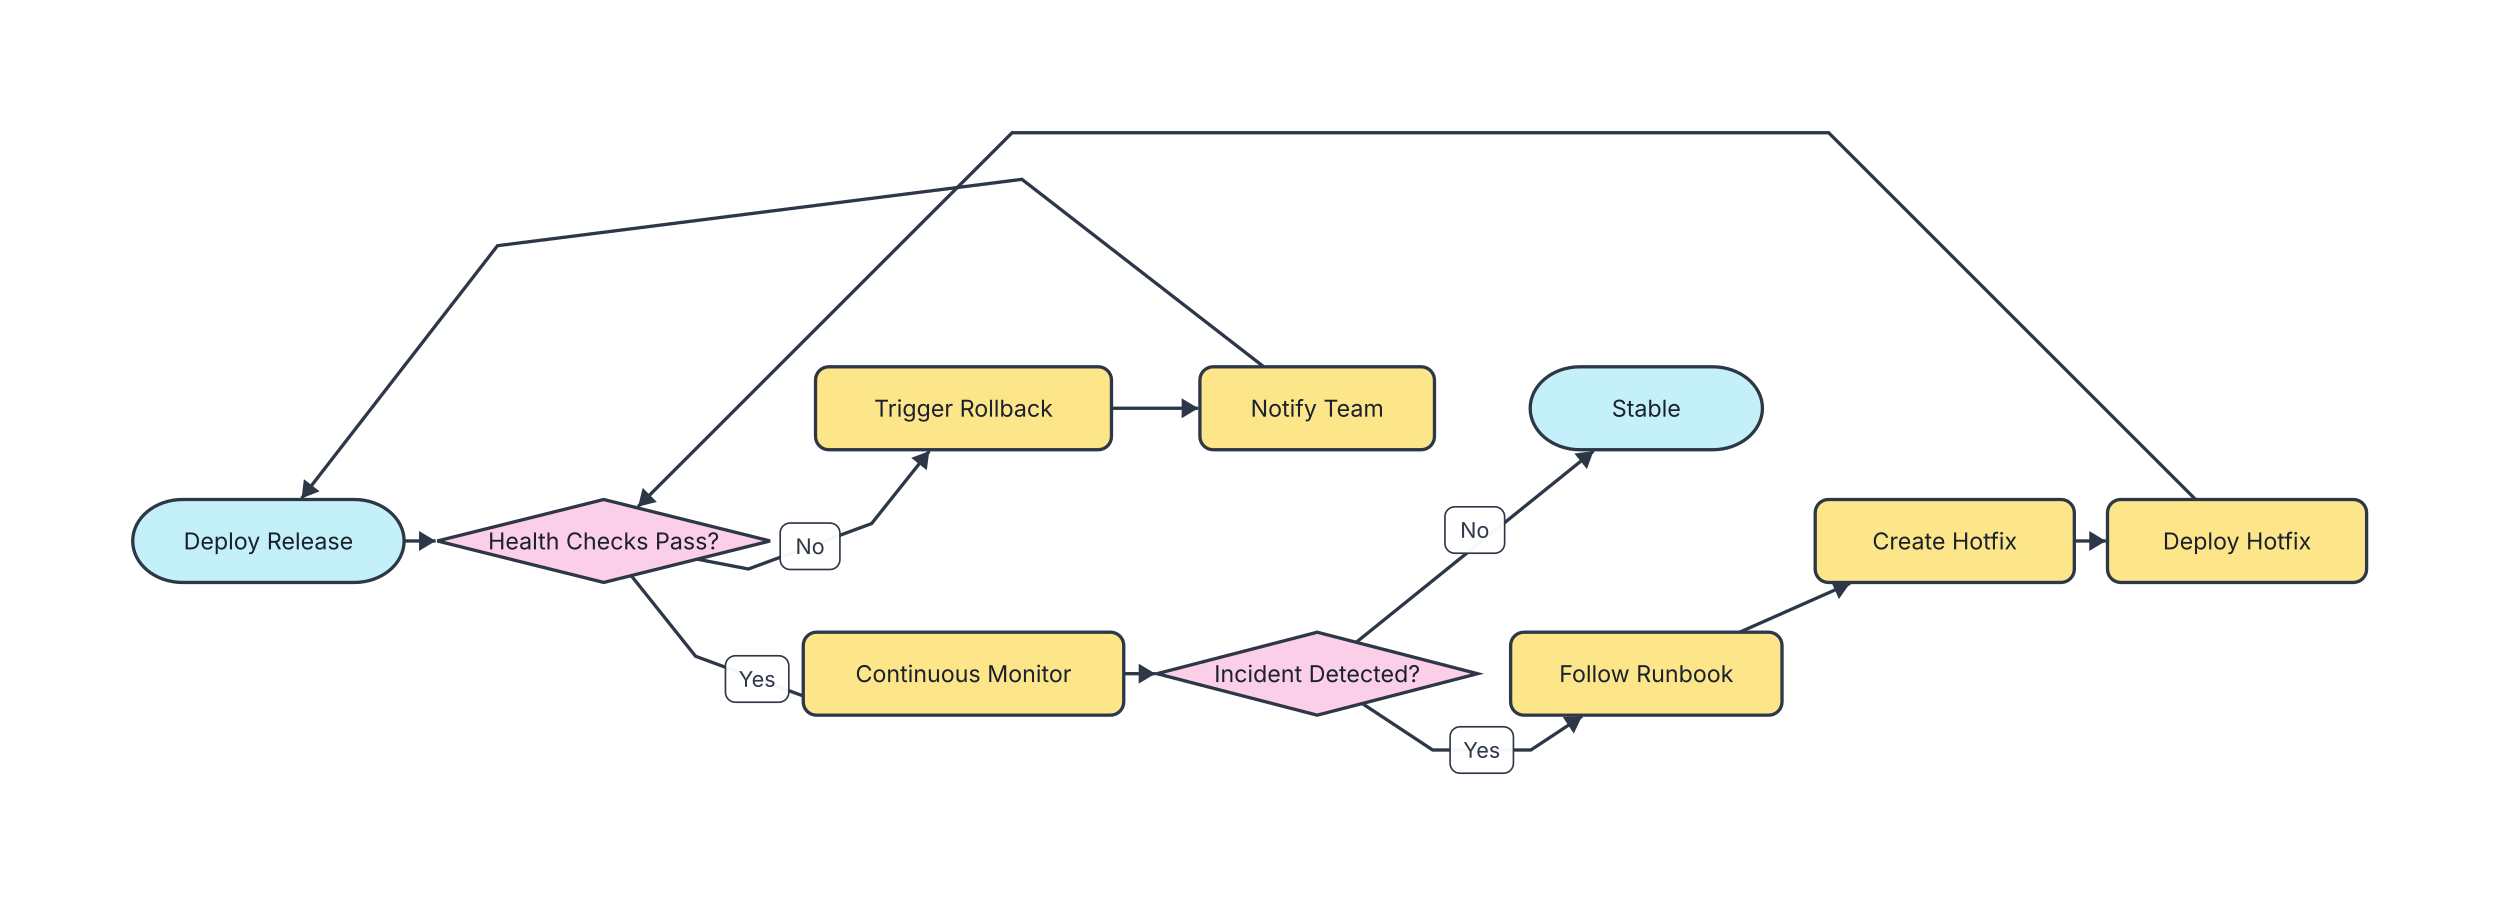
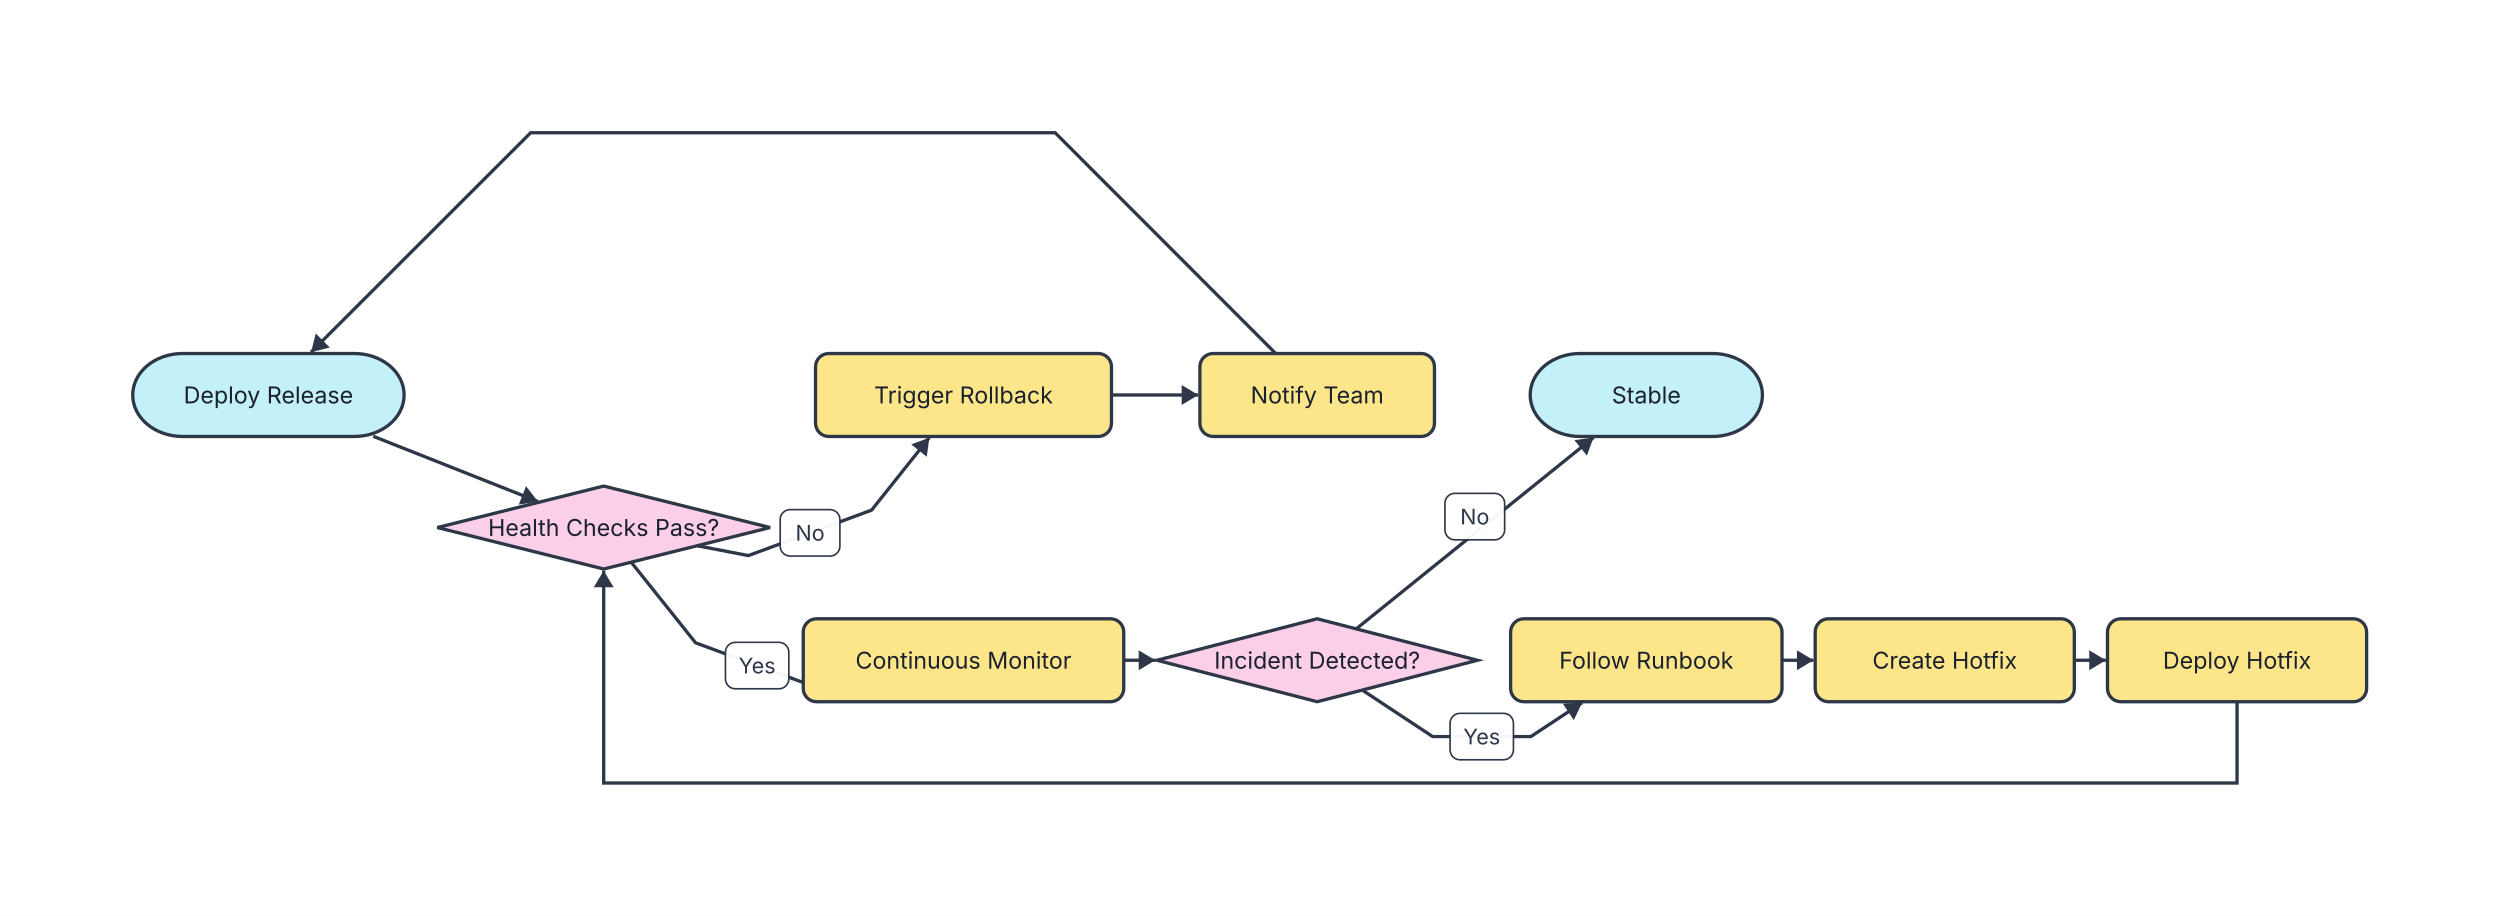
- <svg xmlns="http://www.w3.org/2000/svg" width="1507" height="546" viewBox="0 0 1507 546" font-family="Inter, system-ui, sans-serif">
+ <svg xmlns="http://www.w3.org/2000/svg" width="1507" height="552" viewBox="0 0 1507 552" font-family="Inter, system-ui, sans-serif">
  <defs>
    <marker id="arrow-end" markerWidth="8" markerHeight="8" refX="6" refY="4" orient="auto" markerUnits="strokeWidth">
      <path d="M1,1 L6,4 L1,7 z" fill="context-stroke" />
    </marker>
    <marker id="arrow-start" markerWidth="8" markerHeight="8" refX="2" refY="4" orient="auto" markerUnits="strokeWidth">
      <path d="M7,1 L2,4 L7,7 z" fill="context-stroke" />
    </marker>
  </defs>
  <rect width="100%" height="100%" fill="white" />
  <g class="edge" data-id="Start --&gt; Check">
-     <line x1="243.6" y1="326.1" x2="262.6" y2="326.1" stroke="#2d3748" stroke-width="2" marker-end="url(#arrow-end)" />
+     <line x1="225.0" y1="263.0" x2="324.2" y2="302.3" stroke="#2d3748" stroke-width="2" marker-end="url(#arrow-end)" />
  </g>
  <g class="edge" data-id="Check --&gt; Rollback">
-     <polyline points="420.4,337.1 451.1,343.0 488.3,329.3 525.4,315.6 560.2,271.9" fill="none" stroke="#2d3748" stroke-width="2" marker-end="url(#arrow-end)" />
+     <polyline points="420.4,329.0 451.1,334.9 488.3,321.2 525.4,307.5 560.2,263.8" fill="none" stroke="#2d3748" stroke-width="2" marker-end="url(#arrow-end)" />
    <g pointer-events="none">
-       <rect x="470.3" y="315.3" width="36.0" height="28.0" rx="6" ry="6" fill="white" fill-opacity="0.96" stroke="#2d3748" stroke-width="1" />
-       <text x="488.3" y="329.3" fill="#2d3748" font-size="13" text-anchor="middle" dominant-baseline="middle" xml:space="preserve">No</text>
+       <rect x="470.3" y="307.2" width="36.0" height="28.0" rx="6" ry="6" fill="white" fill-opacity="0.96" stroke="#2d3748" stroke-width="1" />
+       <text x="488.3" y="321.2" fill="#2d3748" font-size="13" text-anchor="middle" dominant-baseline="middle" xml:space="preserve">No</text>
    </g>
  </g>
  <g class="edge" data-id="Rollback --&gt; Notify">
-     <line x1="670.0" y1="246.1" x2="722.3" y2="246.1" stroke="#2d3748" stroke-width="2" marker-end="url(#arrow-end)" />
+     <line x1="670.0" y1="238.1" x2="722.3" y2="238.1" stroke="#2d3748" stroke-width="2" marker-end="url(#arrow-end)" />
  </g>
  <g class="edge" data-id="Notify --&gt; Start">
-     <polyline points="761.8,221.1 616.0,108.1 457.9,128.1 299.9,148.1 181.8,300.4" fill="none" stroke="#2d3748" stroke-width="2" marker-end="url(#arrow-end)" />
+     <polyline points="769.0,213.1 636.0,80.0 477.9,80.0 319.9,80.0 187.5,212.3" fill="none" stroke="#2d3748" stroke-width="2" marker-end="url(#arrow-end)" />
  </g>
  <g class="edge" data-id="Check --&gt; Monitor">
-     <polyline points="380.5,347.0 419.3,395.6 456.4,409.3 493.6,423.0 580.8,406.1" fill="none" stroke="#2d3748" stroke-width="2" marker-end="url(#arrow-end)" />
+     <polyline points="380.5,338.9 419.3,387.5 456.4,401.2 493.6,414.9 580.8,398.0" fill="none" stroke="#2d3748" stroke-width="2" marker-end="url(#arrow-end)" />
    <g pointer-events="none">
-       <rect x="437.3" y="395.3" width="38.2" height="28.0" rx="6" ry="6" fill="white" fill-opacity="0.96" stroke="#2d3748" stroke-width="1" />
-       <text x="456.4" y="409.3" fill="#2d3748" font-size="13" text-anchor="middle" dominant-baseline="middle" xml:space="preserve">Yes</text>
+       <rect x="437.3" y="387.2" width="38.2" height="28.0" rx="6" ry="6" fill="white" fill-opacity="0.96" stroke="#2d3748" stroke-width="1" />
+       <text x="456.4" y="401.2" fill="#2d3748" font-size="13" text-anchor="middle" dominant-baseline="middle" xml:space="preserve">Yes</text>
    </g>
  </g>
  <g class="edge" data-id="Monitor --&gt; Incident">
-     <line x1="677.4" y1="406.1" x2="696.4" y2="406.1" stroke="#2d3748" stroke-width="2" marker-end="url(#arrow-end)" />
+     <line x1="677.4" y1="398.0" x2="696.4" y2="398.0" stroke="#2d3748" stroke-width="2" marker-end="url(#arrow-end)" />
  </g>
  <g class="edge" data-id="Incident --&gt; Success">
-     <line x1="817.5" y1="387.2" x2="960.6" y2="271.8" stroke="#2d3748" stroke-width="2" marker-end="url(#arrow-end)" />
+     <line x1="817.5" y1="379.1" x2="960.6" y2="263.7" stroke="#2d3748" stroke-width="2" marker-end="url(#arrow-end)" />
    <g pointer-events="none">
-       <rect x="871.0" y="305.5" width="36.0" height="28.0" rx="6" ry="6" fill="white" fill-opacity="0.96" stroke="#2d3748" stroke-width="1" />
-       <text x="889.0" y="319.5" fill="#2d3748" font-size="13" text-anchor="middle" dominant-baseline="middle" xml:space="preserve">No</text>
+       <rect x="871.0" y="297.4" width="36.0" height="28.0" rx="6" ry="6" fill="white" fill-opacity="0.96" stroke="#2d3748" stroke-width="1" />
+       <text x="889.0" y="311.4" fill="#2d3748" font-size="13" text-anchor="middle" dominant-baseline="middle" xml:space="preserve">No</text>
    </g>
  </g>
  <g class="edge" data-id="Incident --&gt; Runbook">
-     <polyline points="821.2,424.1 863.6,452.1 893.2,452.1 922.8,452.1 953.7,431.7" fill="none" stroke="#2d3748" stroke-width="2" marker-end="url(#arrow-end)" />
+     <polyline points="821.2,416.0 863.6,444.0 893.2,444.0 922.8,444.0 953.7,423.6" fill="none" stroke="#2d3748" stroke-width="2" marker-end="url(#arrow-end)" />
    <g pointer-events="none">
-       <rect x="874.1" y="438.1" width="38.2" height="28.0" rx="6" ry="6" fill="white" fill-opacity="0.96" stroke="#2d3748" stroke-width="1" />
-       <text x="893.2" y="452.1" fill="#2d3748" font-size="13" text-anchor="middle" dominant-baseline="middle" xml:space="preserve">Yes</text>
+       <rect x="874.1" y="430.0" width="38.2" height="28.0" rx="6" ry="6" fill="white" fill-opacity="0.96" stroke="#2d3748" stroke-width="1" />
+       <text x="893.2" y="444.0" fill="#2d3748" font-size="13" text-anchor="middle" dominant-baseline="middle" xml:space="preserve">Yes</text>
    </g>
  </g>
  <g class="edge" data-id="Runbook --&gt; Patch">
-     <line x1="1048.6" y1="381.1" x2="1115.2" y2="351.6" stroke="#2d3748" stroke-width="2" marker-end="url(#arrow-end)" />
+     <line x1="1074.2" y1="398.0" x2="1093.2" y2="398.0" stroke="#2d3748" stroke-width="2" marker-end="url(#arrow-end)" />
  </g>
  <g class="edge" data-id="Patch --&gt; DeployHotfix">
-     <line x1="1250.4" y1="326.1" x2="1269.4" y2="326.1" stroke="#2d3748" stroke-width="2" marker-end="url(#arrow-end)" />
+     <line x1="1250.4" y1="398.0" x2="1269.4" y2="398.0" stroke="#2d3748" stroke-width="2" marker-end="url(#arrow-end)" />
  </g>
  <g class="edge" data-id="DeployHotfix --&gt; Check">
-     <polyline points="1323.5,301.1 1102.3,80.0 856.2,80.0 610.1,80.0 384.6,305.4" fill="none" stroke="#2d3748" stroke-width="2" marker-end="url(#arrow-end)" />
+     <polyline points="1348.5,423.0 1348.5,472.0 363.9,472.0 363.9,344.0" fill="none" stroke="#2d3748" stroke-width="2" marker-end="url(#arrow-end)" />
  </g>
  <g class="node" data-id="Start">
-     <rect x="80.0" y="301.1" width="163.6" height="50.0" rx="30" ry="30" fill="#c4f1f9" stroke="#2d3748" stroke-width="2" />
-     <text x="161.8" y="326.1" fill="#1a202c" font-size="14" text-anchor="middle" dominant-baseline="middle">Deploy Release</text>
+     <rect x="80.0" y="213.1" width="163.6" height="50.0" rx="30" ry="30" fill="#c4f1f9" stroke="#2d3748" stroke-width="2" />
+     <text x="161.8" y="238.1" fill="#1a202c" font-size="14" text-anchor="middle" dominant-baseline="middle">Deploy Release</text>
  </g>
  <g class="node" data-id="Check">
-     <polygon points="363.9,301.1 464.2,326.1 363.9,351.1 263.6,326.1" fill="#fbcfe8" stroke="#2d3748" stroke-width="2" />
-     <text x="363.9" y="326.1" fill="#1a202c" font-size="14" text-anchor="middle" dominant-baseline="middle">Health Checks Pass?</text>
+     <polygon points="363.9,293.0 464.2,318.0 363.9,343.0 263.6,318.0" fill="#fbcfe8" stroke="#2d3748" stroke-width="2" />
+     <text x="363.9" y="318.0" fill="#1a202c" font-size="14" text-anchor="middle" dominant-baseline="middle">Health Checks Pass?</text>
  </g>
  <g class="node" data-id="Rollback">
-     <rect x="491.6" y="221.1" width="178.4" height="50.0" rx="8" ry="8" fill="#fde68a" stroke="#2d3748" stroke-width="2" />
-     <text x="580.8" y="246.1" fill="#1a202c" font-size="14" text-anchor="middle" dominant-baseline="middle">Trigger Rollback</text>
+     <rect x="491.6" y="213.1" width="178.4" height="50.0" rx="8" ry="8" fill="#fde68a" stroke="#2d3748" stroke-width="2" />
+     <text x="580.8" y="238.1" fill="#1a202c" font-size="14" text-anchor="middle" dominant-baseline="middle">Trigger Rollback</text>
  </g>
  <g class="node" data-id="Notify">
-     <rect x="723.3" y="221.1" width="141.4" height="50.0" rx="8" ry="8" fill="#fde68a" stroke="#2d3748" stroke-width="2" />
-     <text x="794.0" y="246.1" fill="#1a202c" font-size="14" text-anchor="middle" dominant-baseline="middle">Notify Team</text>
+     <rect x="723.3" y="213.1" width="141.4" height="50.0" rx="8" ry="8" fill="#fde68a" stroke="#2d3748" stroke-width="2" />
+     <text x="794.0" y="238.1" fill="#1a202c" font-size="14" text-anchor="middle" dominant-baseline="middle">Notify Team</text>
  </g>
  <g class="node" data-id="Monitor">
-     <rect x="484.2" y="381.1" width="193.2" height="50.0" rx="8" ry="8" fill="#fde68a" stroke="#2d3748" stroke-width="2" />
-     <text x="580.8" y="406.1" fill="#1a202c" font-size="14" text-anchor="middle" dominant-baseline="middle">Continuous Monitor</text>
+     <rect x="484.2" y="373.0" width="193.2" height="50.0" rx="8" ry="8" fill="#fde68a" stroke="#2d3748" stroke-width="2" />
+     <text x="580.8" y="398.0" fill="#1a202c" font-size="14" text-anchor="middle" dominant-baseline="middle">Continuous Monitor</text>
  </g>
  <g class="node" data-id="Incident">
-     <polygon points="794.0,381.1 890.6,406.1 794.0,431.1 697.4,406.1" fill="#fbcfe8" stroke="#2d3748" stroke-width="2" />
-     <text x="794.0" y="406.1" fill="#1a202c" font-size="14" text-anchor="middle" dominant-baseline="middle">Incident Detected?</text>
+     <polygon points="794.0,373.0 890.6,398.0 794.0,423.0 697.4,398.0" fill="#fbcfe8" stroke="#2d3748" stroke-width="2" />
+     <text x="794.0" y="398.0" fill="#1a202c" font-size="14" text-anchor="middle" dominant-baseline="middle">Incident Detected?</text>
  </g>
  <g class="node" data-id="Success">
-     <rect x="922.4" y="221.1" width="140.0" height="50.0" rx="30" ry="30" fill="#c4f1f9" stroke="#2d3748" stroke-width="2" />
-     <text x="992.4" y="246.1" fill="#1a202c" font-size="14" text-anchor="middle" dominant-baseline="middle">Stable</text>
+     <rect x="922.4" y="213.1" width="140.0" height="50.0" rx="30" ry="30" fill="#c4f1f9" stroke="#2d3748" stroke-width="2" />
+     <text x="992.4" y="238.1" fill="#1a202c" font-size="14" text-anchor="middle" dominant-baseline="middle">Stable</text>
  </g>
  <g class="node" data-id="Runbook">
-     <rect x="910.6" y="381.1" width="163.6" height="50.0" rx="8" ry="8" fill="#fde68a" stroke="#2d3748" stroke-width="2" />
-     <text x="992.4" y="406.1" fill="#1a202c" font-size="14" text-anchor="middle" dominant-baseline="middle">Follow Runbook</text>
+     <rect x="910.6" y="373.0" width="163.6" height="50.0" rx="8" ry="8" fill="#fde68a" stroke="#2d3748" stroke-width="2" />
+     <text x="992.4" y="398.0" fill="#1a202c" font-size="14" text-anchor="middle" dominant-baseline="middle">Follow Runbook</text>
  </g>
  <g class="node" data-id="Patch">
-     <rect x="1094.2" y="301.1" width="156.2" height="50.0" rx="8" ry="8" fill="#fde68a" stroke="#2d3748" stroke-width="2" />
-     <text x="1172.3" y="326.1" fill="#1a202c" font-size="14" text-anchor="middle" dominant-baseline="middle">Create Hotfix</text>
+     <rect x="1094.2" y="373.0" width="156.2" height="50.0" rx="8" ry="8" fill="#fde68a" stroke="#2d3748" stroke-width="2" />
+     <text x="1172.3" y="398.0" fill="#1a202c" font-size="14" text-anchor="middle" dominant-baseline="middle">Create Hotfix</text>
  </g>
  <g class="node" data-id="DeployHotfix">
-     <rect x="1270.4" y="301.1" width="156.2" height="50.0" rx="8" ry="8" fill="#fde68a" stroke="#2d3748" stroke-width="2" />
-     <text x="1348.5" y="326.1" fill="#1a202c" font-size="14" text-anchor="middle" dominant-baseline="middle">Deploy Hotfix</text>
+     <rect x="1270.4" y="373.0" width="156.2" height="50.0" rx="8" ry="8" fill="#fde68a" stroke="#2d3748" stroke-width="2" />
+     <text x="1348.5" y="398.0" fill="#1a202c" font-size="14" text-anchor="middle" dominant-baseline="middle">Deploy Hotfix</text>
  </g>
</svg>
